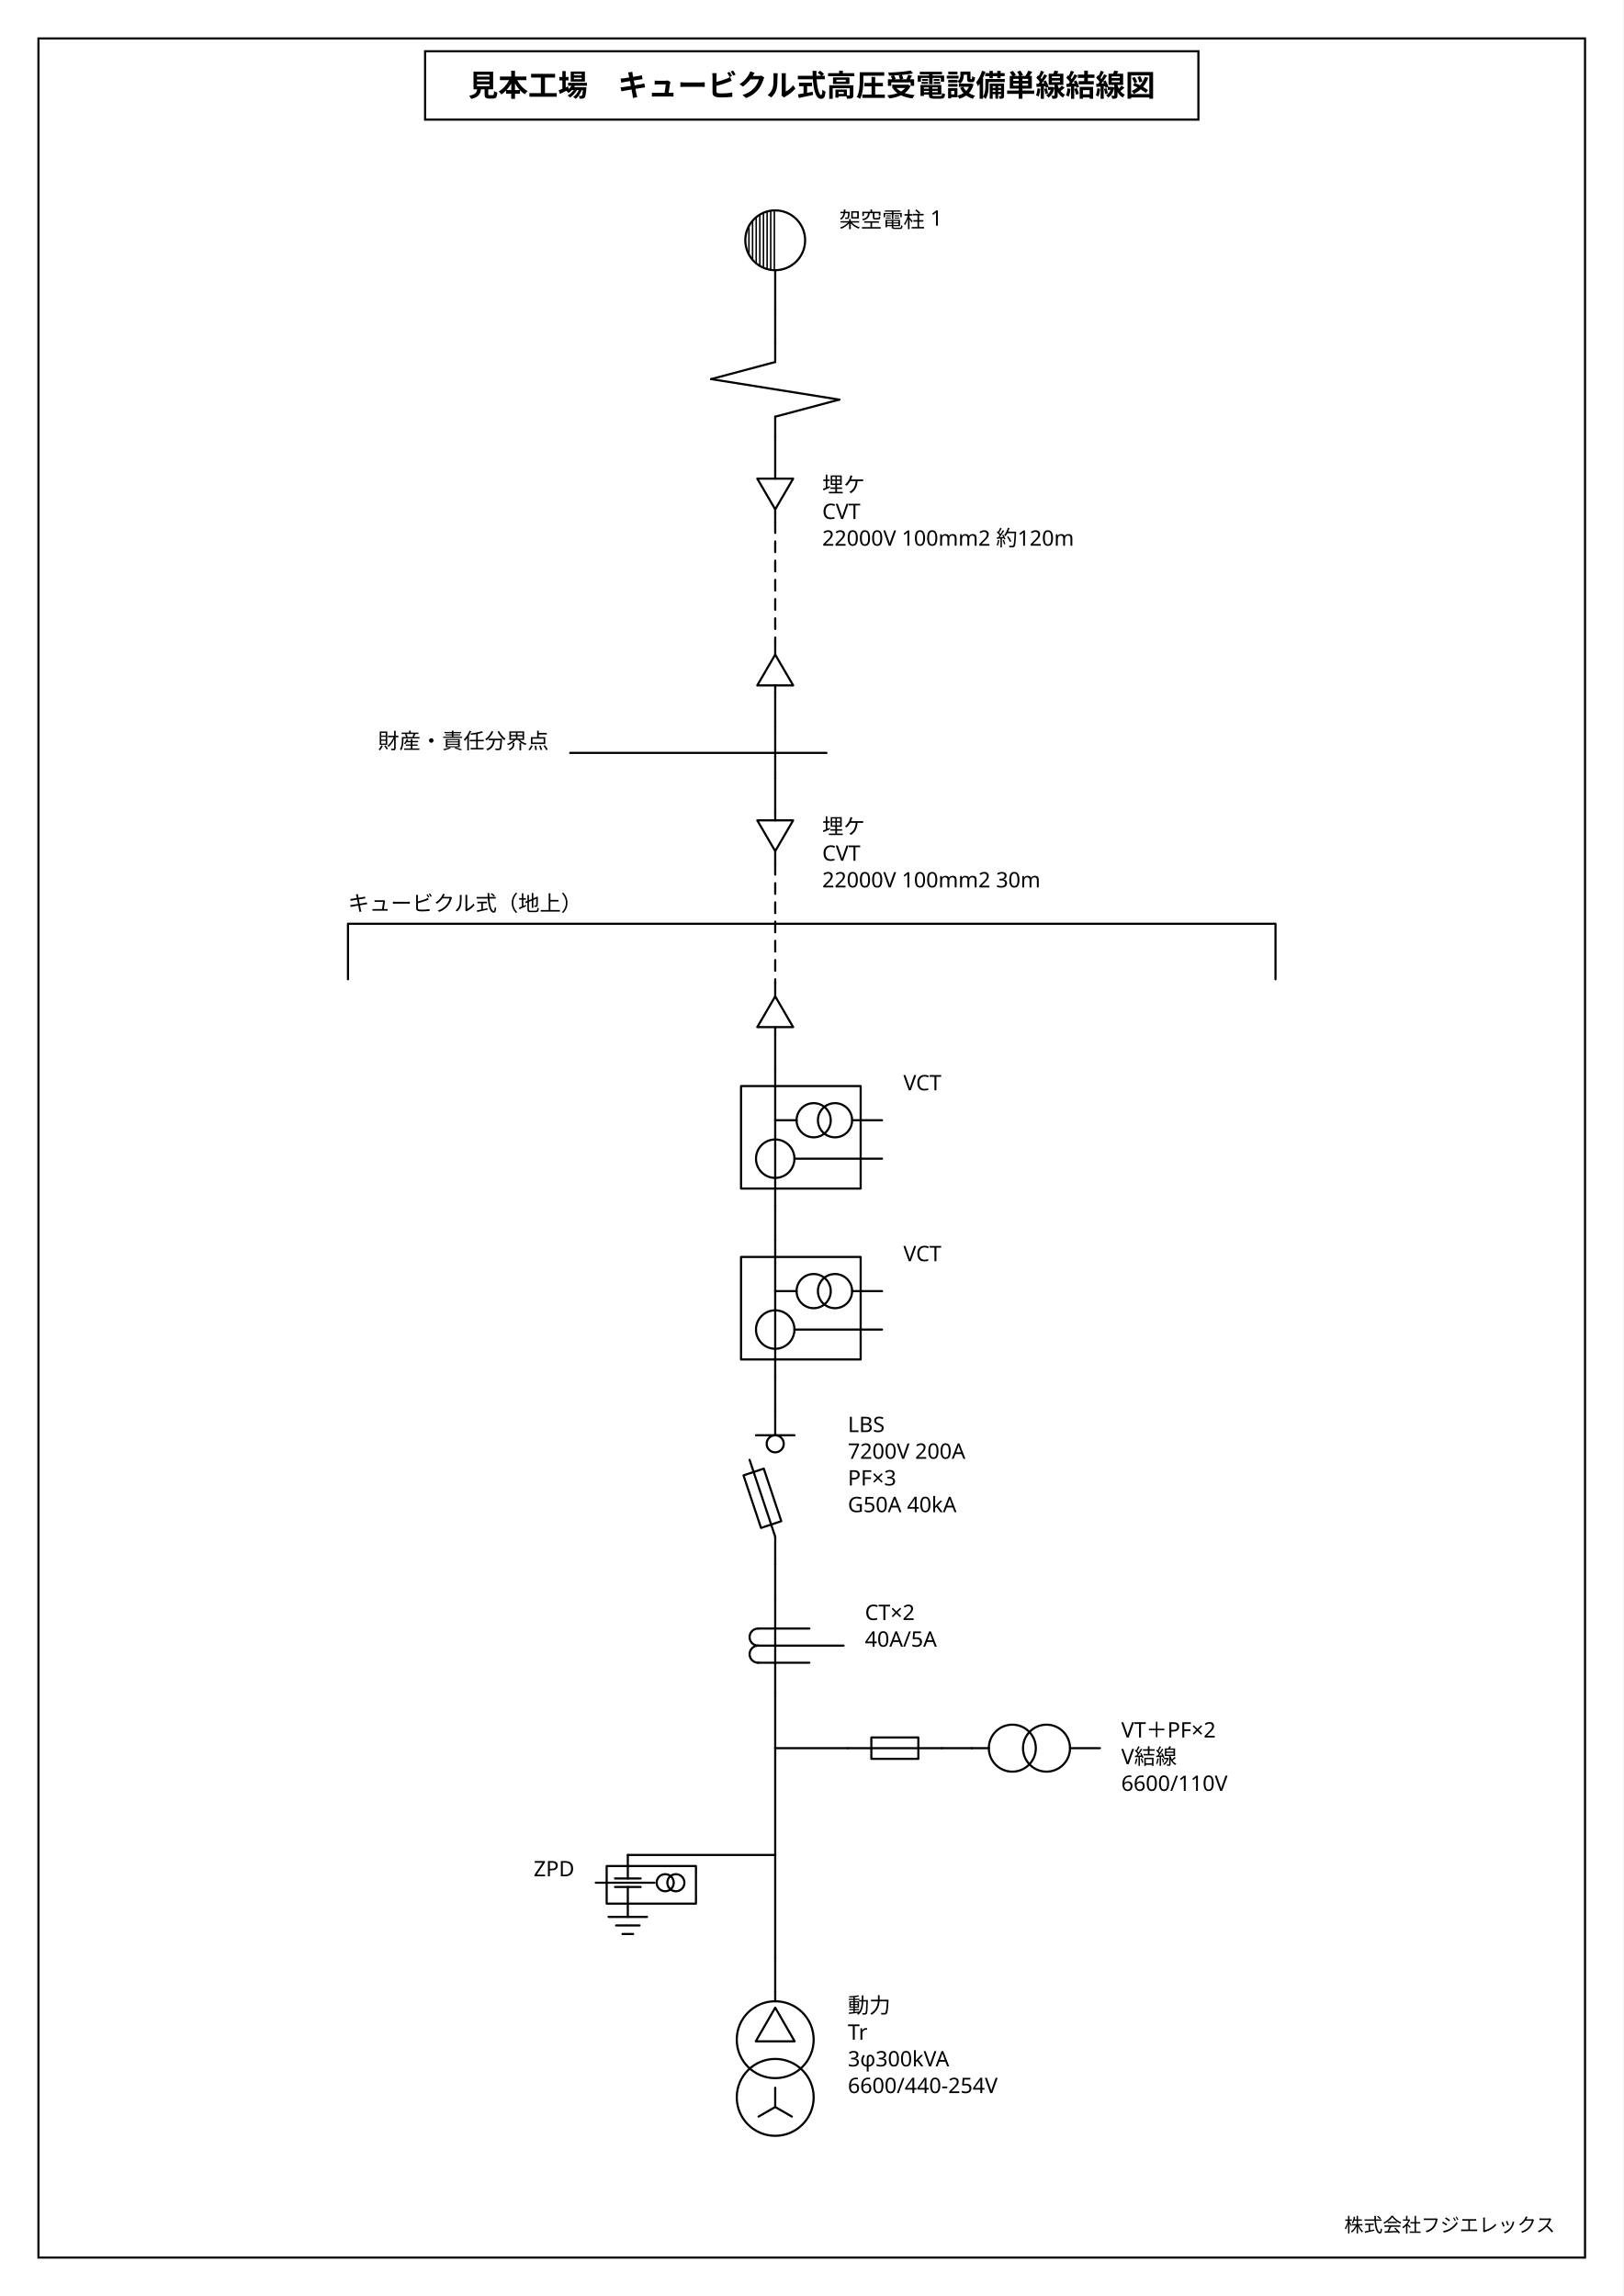
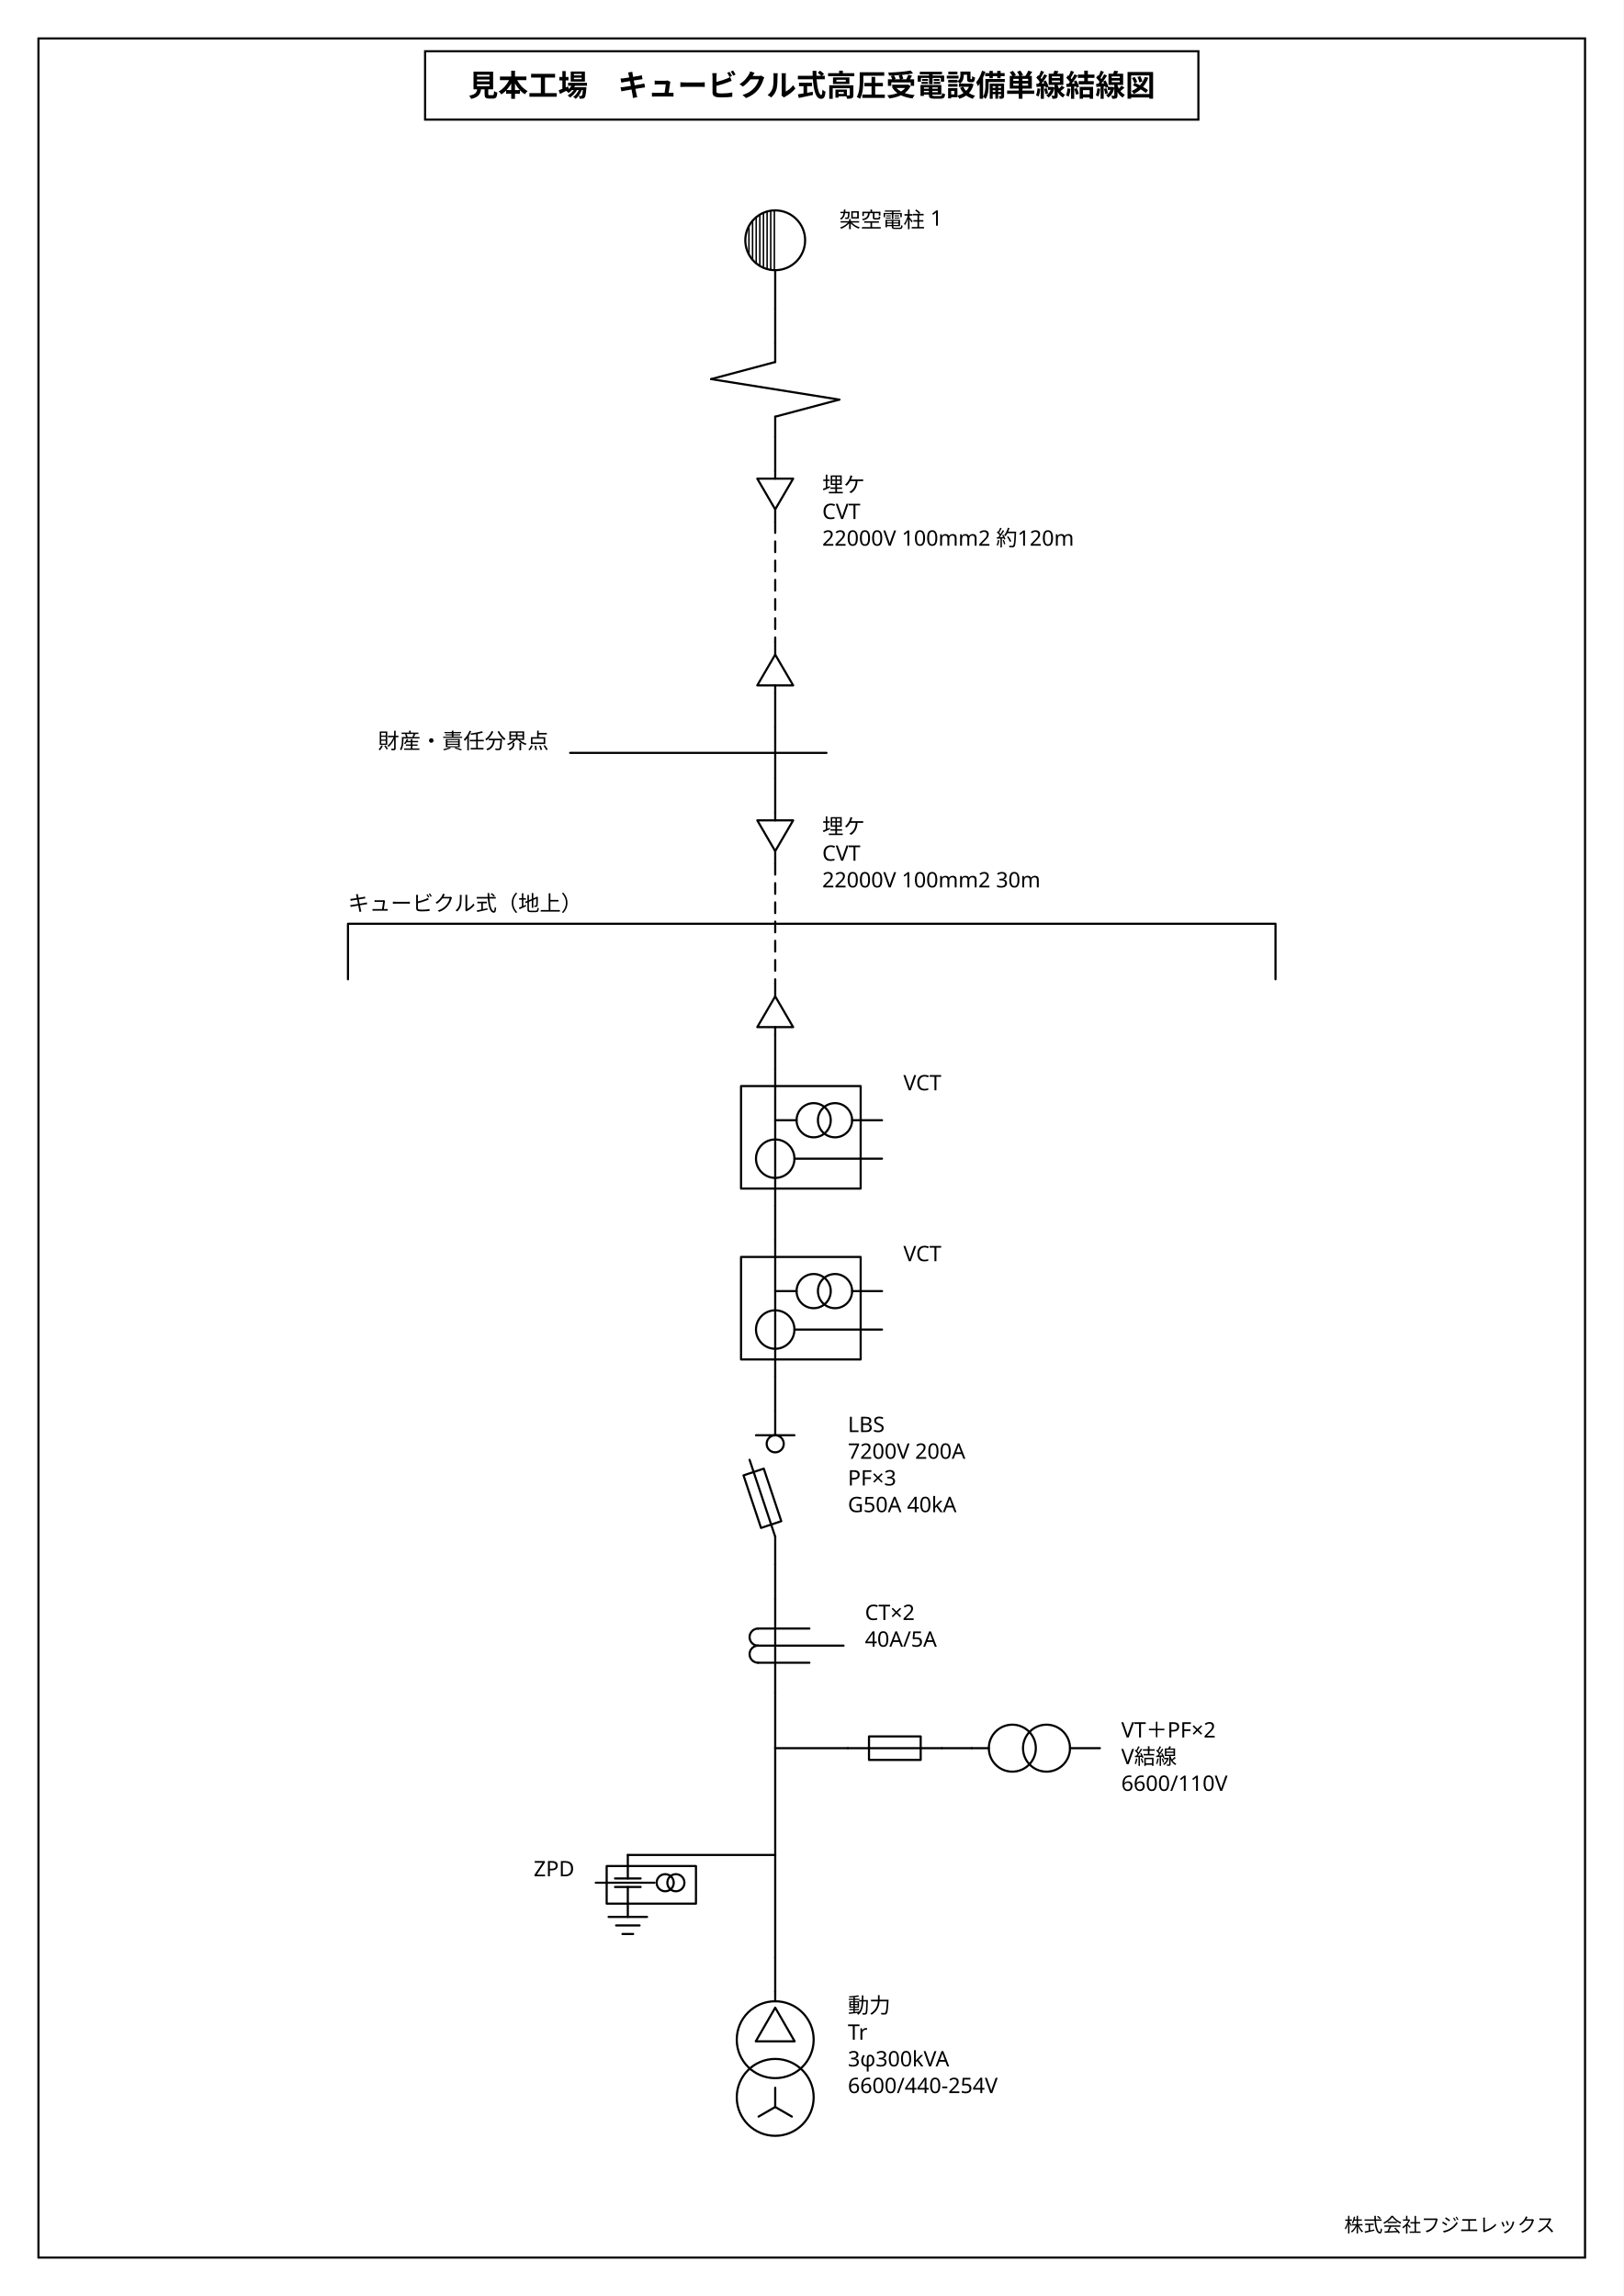
<svg xmlns="http://www.w3.org/2000/svg" viewBox="0 0 760 1075" width="760" height="1075">
  <rect x="0" y="0" width="760" height="1075" fill="#fff" />
  <g stroke="#000" fill="none">
    <rect x="18" y="18" width="724" height="1039" stroke-width="1" />
    <rect x="199" y="24" width="362" height="32" stroke-width="1" />
  </g>
  <text x="380" y="45" font-size="14" font-weight="700" text-anchor="middle" font-family="IPAGothic, 'IPAゴシック', 'Noto Sans JP', 'Hiragino Kaku Gothic ProN', 'Yu Gothic', sans-serif" fill="#000">見本工場　キュービクル式高圧受電設備単線結線図</text>
  <text x="728" y="1045" font-size="9" text-anchor="end" font-family="IPAGothic, 'IPAゴシック', 'Noto Sans JP', 'Hiragino Kaku Gothic ProN', 'Yu Gothic', sans-serif" fill="#000">株式会社フジエレックス</text>
  <g transform="translate(362.9 96.5) scale(1)">
    <g stroke="#000" fill="none" stroke-linecap="round" stroke-linejoin="round" color="#000">
      <path d="M -200 336 L 234.2 336 M -200 336 L -200 362 M 234.2 336 L 234.2 362" fill="none" stroke-width="1" />
      <text x="-200" y="330" font-size="10" font-family="IPAGothic, 'IPAゴシック', 'Noto Sans JP', 'Hiragino Kaku Gothic ProN', 'Yu Gothic', sans-serif" fill="currentColor" stroke="none">キュービクル式（地上）</text>
      <line x1="0" y1="48" x2="0" y2="64" stroke-width="1" />
      <line x1="0" y1="108" x2="0" y2="124" stroke-width="1" />
      <line x1="0" y1="148" x2="0" y2="204" stroke-width="1" stroke-dasharray="5 4" />
      <line x1="0" y1="228" x2="0" y2="244" stroke-width="1" />
      <line x1="0" y1="268" x2="0" y2="284" stroke-width="1" />
      <line x1="0" y1="308" x2="0" y2="364" stroke-width="1" stroke-dasharray="5 4" />
      <line x1="0" y1="388" x2="0" y2="404" stroke-width="1" />
      <line x1="0" y1="468" x2="0" y2="484" stroke-width="1" />
      <line x1="0" y1="548" x2="0" y2="564" stroke-width="1" />
      <line x1="0" y1="636" x2="0" y2="652" stroke-width="1" />
      <line x1="0" y1="696" x2="0" y2="722" stroke-width="1" />
      <line x1="0" y1="722" x2="34" y2="722" stroke-width="1" />
      <line x1="78" y1="722" x2="92" y2="722" stroke-width="1" />
      <line x1="0" y1="722" x2="0" y2="772" stroke-width="1" />
      <line x1="0" y1="772" x2="-69" y2="772" stroke-width="1" />
      <line x1="0" y1="772" x2="0" y2="820" stroke-width="1" />
      <line x1="0" y1="820" x2="0" y2="836" stroke-width="1" />
      <g transform="translate(-16 0)">
        <circle cx="16" cy="16" r="14" fill="none" stroke-width="1" />
        <line x1="3.7" y1="9.313" x2="3.7" y2="22.687" stroke-width="0.7" />
        <line x1="5.4" y1="6.855" x2="5.4" y2="25.145" stroke-width="0.7" />
        <line x1="7.1" y1="5.193" x2="7.1" y2="26.807" stroke-width="0.7" />
        <line x1="8.8" y1="3.993" x2="8.8" y2="28.007" stroke-width="0.7" />
        <line x1="10.5" y1="3.126" x2="10.5" y2="28.874" stroke-width="0.7" />
        <line x1="12.2" y1="2.526" x2="12.2" y2="29.474" stroke-width="0.7" />
        <line x1="13.9" y1="2.158" x2="13.9" y2="29.842" stroke-width="0.7" />
        <line x1="15.6" y1="2.006" x2="15.6" y2="29.994" stroke-width="0.7" />
        <line x1="16" y1="30" x2="16" y2="48" stroke-width="1" />
      </g>
      <text x="30" y="10" font-size="10" text-anchor="start" font-family="IPAGothic, 'IPAゴシック', 'Noto Sans JP', 'Hiragino Kaku Gothic ProN', 'Yu Gothic', sans-serif" fill="currentColor" stroke="none">
        <tspan x="30" dy="0">架空電柱 1</tspan>
      </text>
      <g transform="translate(-30 64)">
        <line x1="30" y1="0" x2="30" y2="9" stroke-width="1" />
        <line x1="30" y1="9" x2="0" y2="17" stroke-width="1" />
        <line x1="0" y1="17" x2="60" y2="26.6" stroke-width="1" />
        <line x1="60" y1="26.6" x2="30" y2="34.6" stroke-width="1" />
        <line x1="30" y1="34.6" x2="30" y2="44" stroke-width="1" />
      </g>
      <g transform="translate(-12 124)">
        <line x1="12" y1="0" x2="12" y2="3.6" stroke-width="1" />
        <polygon points="3.6,3.6 20.4,3.6 12,18" fill="none" stroke-width="1" />
        <line x1="12" y1="18" x2="12" y2="24" stroke-width="1" />
      </g>
      <text x="22" y="134" font-size="10" text-anchor="start" font-family="IPAGothic, 'IPAゴシック', 'Noto Sans JP', 'Hiragino Kaku Gothic ProN', 'Yu Gothic', sans-serif" fill="currentColor" stroke="none">
        <tspan x="22" dy="0">埋ケ</tspan>
        <tspan x="22" dy="12.5">CVT</tspan>
        <tspan x="22" dy="12.5">22000V 100mm2 約120m</tspan>
      </text>
      <g transform="translate(-12 204) rotate(180 12 12)">
        <line x1="12" y1="0" x2="12" y2="3.6" stroke-width="1" />
        <polygon points="3.6,3.6 20.4,3.6 12,18" fill="none" stroke-width="1" />
        <line x1="12" y1="18" x2="12" y2="24" stroke-width="1" />
      </g>
      <g transform="translate(-96 244)">
        <line x1="96" y1="0" x2="96" y2="24" stroke-width="1" />
        <line x1="0" y1="12" x2="120" y2="12" stroke-width="1" />
      </g>
      <text x="-106" y="254" font-size="10" text-anchor="end" font-family="IPAGothic, 'IPAゴシック', 'Noto Sans JP', 'Hiragino Kaku Gothic ProN', 'Yu Gothic', sans-serif" fill="currentColor" stroke="none">
        <tspan x="-106" dy="0">財産・責任分界点</tspan>
      </text>
      <g transform="translate(-12 284)">
        <line x1="12" y1="0" x2="12" y2="3.6" stroke-width="1" />
        <polygon points="3.6,3.6 20.4,3.6 12,18" fill="none" stroke-width="1" />
        <line x1="12" y1="18" x2="12" y2="24" stroke-width="1" />
      </g>
      <text x="22" y="294" font-size="10" text-anchor="start" font-family="IPAGothic, 'IPAゴシック', 'Noto Sans JP', 'Hiragino Kaku Gothic ProN', 'Yu Gothic', sans-serif" fill="currentColor" stroke="none">
        <tspan x="22" dy="0">埋ケ</tspan>
        <tspan x="22" dy="12.5">CVT</tspan>
        <tspan x="22" dy="12.5">22000V 100mm2 30m</tspan>
      </text>
      <g transform="translate(-12 364) rotate(180 12 12)">
        <line x1="12" y1="0" x2="12" y2="3.6" stroke-width="1" />
        <polygon points="3.6,3.6 20.4,3.6 12,18" fill="none" stroke-width="1" />
        <line x1="12" y1="18" x2="12" y2="24" stroke-width="1" />
      </g>
      <g transform="translate(-22 404)">
        <line x1="22" y1="0" x2="22" y2="64" stroke-width="1" />
        <rect x="6" y="8" width="56" height="48" fill="none" stroke-width="1" />
        <line x1="22" y1="24" x2="32" y2="24" stroke-width="1" />
        <circle cx="40" cy="24" r="8" fill="none" stroke-width="1" />
        <circle cx="50" cy="24" r="8" fill="none" stroke-width="1" />
        <line x1="58" y1="24" x2="72" y2="24" stroke-width="1" />
        <circle cx="22" cy="42" r="9" fill="none" stroke-width="1" />
        <line x1="31" y1="42" x2="72" y2="42" stroke-width="1" />
      </g>
      <text x="60" y="414" font-size="10" text-anchor="start" font-family="IPAGothic, 'IPAゴシック', 'Noto Sans JP', 'Hiragino Kaku Gothic ProN', 'Yu Gothic', sans-serif" fill="currentColor" stroke="none">
        <tspan x="60" dy="0">VCT</tspan>
      </text>
      <g transform="translate(-22 484)">
        <line x1="22" y1="0" x2="22" y2="64" stroke-width="1" />
        <rect x="6" y="8" width="56" height="48" fill="none" stroke-width="1" />
        <line x1="22" y1="24" x2="32" y2="24" stroke-width="1" />
        <circle cx="40" cy="24" r="8" fill="none" stroke-width="1" />
        <circle cx="50" cy="24" r="8" fill="none" stroke-width="1" />
        <line x1="58" y1="24" x2="72" y2="24" stroke-width="1" />
        <circle cx="22" cy="42" r="9" fill="none" stroke-width="1" />
        <line x1="31" y1="42" x2="72" y2="42" stroke-width="1" />
      </g>
      <text x="60" y="494" font-size="10" text-anchor="start" font-family="IPAGothic, 'IPAゴシック', 'Noto Sans JP', 'Hiragino Kaku Gothic ProN', 'Yu Gothic', sans-serif" fill="currentColor" stroke="none">
        <tspan x="60" dy="0">VCT</tspan>
      </text>
      <g transform="translate(-24 564)">
        <line x1="24" y1="0" x2="24" y2="11.5" stroke-width="1" />
        <line x1="15" y1="11.5" x2="33" y2="11.5" stroke-width="1" />
        <circle cx="24" cy="15.5" r="4" fill="none" stroke-width="1" />
        <line x1="24" y1="59" x2="12" y2="23" stroke-width="1" />
        <polygon points="26.843,51.719 18.643,27.119 9.157,30.281 17.357,54.881" fill="none" stroke-width="1" />
        <line x1="24" y1="59" x2="24" y2="72" stroke-width="1" />
      </g>
      <text x="34" y="574" font-size="10" text-anchor="start" font-family="IPAGothic, 'IPAゴシック', 'Noto Sans JP', 'Hiragino Kaku Gothic ProN', 'Yu Gothic', sans-serif" fill="currentColor" stroke="none">
        <tspan x="34" dy="0">LBS</tspan>
        <tspan x="34" dy="12.5">7200V 200A</tspan>
        <tspan x="34" dy="12.5">PF×3</tspan>
        <tspan x="34" dy="12.5">G50A 40kA</tspan>
      </text>
      <g transform="translate(-24 652)">
        <line x1="24" y1="0" x2="24" y2="44" stroke-width="1" />
        <line x1="16" y1="14" x2="40" y2="14" stroke-width="1" />
        <line x1="16" y1="30" x2="40" y2="30" stroke-width="1" />
        <line x1="16" y1="22" x2="56" y2="22" stroke-width="1" />
        <path d="M 16 14 A 4 4 0 0 0 16 22" fill="none" stroke-width="1" />
        <path d="M 16 22 A 4 4 0 0 0 16 30" fill="none" stroke-width="1" />
      </g>
      <text x="42" y="662" font-size="10" text-anchor="start" font-family="IPAGothic, 'IPAゴシック', 'Noto Sans JP', 'Hiragino Kaku Gothic ProN', 'Yu Gothic', sans-serif" fill="currentColor" stroke="none">
        <tspan x="42" dy="0">CT×2</tspan>
        <tspan x="42" dy="12.5">40A/5A</tspan>
      </text>
      <g transform="translate(36 700) rotate(-90 20 22)">
        <line x1="20" y1="0" x2="20" y2="44" stroke-width="1" />
-         <rect x="15" y="11" width="10" height="22" fill="none" stroke-width="1" />
+         <rect x="14.5" y="9.9" width="11" height="24.2" fill="none" stroke-width="1" />
      </g>
      <g transform="translate(92 707)">
        <line x1="0" y1="15" x2="8" y2="15" stroke-width="1" />
        <circle cx="19" cy="15" r="11" fill="none" stroke-width="1" />
        <circle cx="35" cy="15" r="11" fill="none" stroke-width="1" />
        <line x1="46" y1="15" x2="60" y2="15" stroke-width="1" />
      </g>
      <text x="162" y="717" font-size="10" text-anchor="start" font-family="IPAGothic, 'IPAゴシック', 'Noto Sans JP', 'Hiragino Kaku Gothic ProN', 'Yu Gothic', sans-serif" fill="currentColor" stroke="none">
        <tspan x="162" dy="0">VT＋PF×2</tspan>
        <tspan x="162" dy="12.5">V結線</tspan>
        <tspan x="162" dy="12.5">6600/110V</tspan>
      </text>
      <g transform="translate(-84 772)">
        <line x1="15" y1="0" x2="15" y2="11" stroke-width="1" />
        <rect x="5.1" y="5.2" width="41.8" height="17.6" fill="none" stroke-width="1" />
        <line x1="9" y1="11" x2="21" y2="11" stroke-width="1" />
        <line x1="9" y1="15" x2="21" y2="15" stroke-width="1" />
        <line x1="15" y1="15" x2="15" y2="29" stroke-width="1" />
        <line x1="6" y1="29" x2="24" y2="29" stroke-width="1" />
        <line x1="9.5" y1="33" x2="20.5" y2="33" stroke-width="1" />
        <line x1="12.5" y1="37" x2="17.5" y2="37" stroke-width="1" />
        <line x1="0" y1="13" x2="27.5" y2="13" stroke-width="1" />
        <circle cx="32.5" cy="13" r="4" fill="none" stroke-width="1" />
        <circle cx="37.5" cy="13" r="4" fill="none" stroke-width="1" />
      </g>
      <text x="-94" y="782" font-size="10" text-anchor="end" font-family="IPAGothic, 'IPAゴシック', 'Noto Sans JP', 'Hiragino Kaku Gothic ProN', 'Yu Gothic', sans-serif" fill="currentColor" stroke="none">
        <tspan x="-94" dy="0">ZPD</tspan>
      </text>
      <g transform="translate(-24 836)">
        <line x1="24" y1="0" x2="24" y2="4.5" stroke-width="1" />
        <circle cx="24" cy="22.5" r="18" fill="none" stroke-width="1" />
        <circle cx="24" cy="49.5" r="18" fill="none" stroke-width="1" />
        <polygon points="24,7.5 33.093,23.25 14.907,23.25" fill="none" stroke-width="1" />
        <line x1="24" y1="54" x2="24" y2="45" stroke-width="1" />
        <line x1="24" y1="54" x2="31.794" y2="58.5" stroke-width="1" />
        <line x1="24" y1="54" x2="16.206" y2="58.5" stroke-width="1" />
      </g>
      <text x="34" y="846" font-size="10" text-anchor="start" font-family="IPAGothic, 'IPAゴシック', 'Noto Sans JP', 'Hiragino Kaku Gothic ProN', 'Yu Gothic', sans-serif" fill="currentColor" stroke="none">
        <tspan x="34" dy="0">動力</tspan>
        <tspan x="34" dy="12.5">Tr</tspan>
        <tspan x="34" dy="12.5">3φ300kVA</tspan>
        <tspan x="34" dy="12.5">6600/440-254V</tspan>
      </text>
    </g>
  </g>
</svg>
